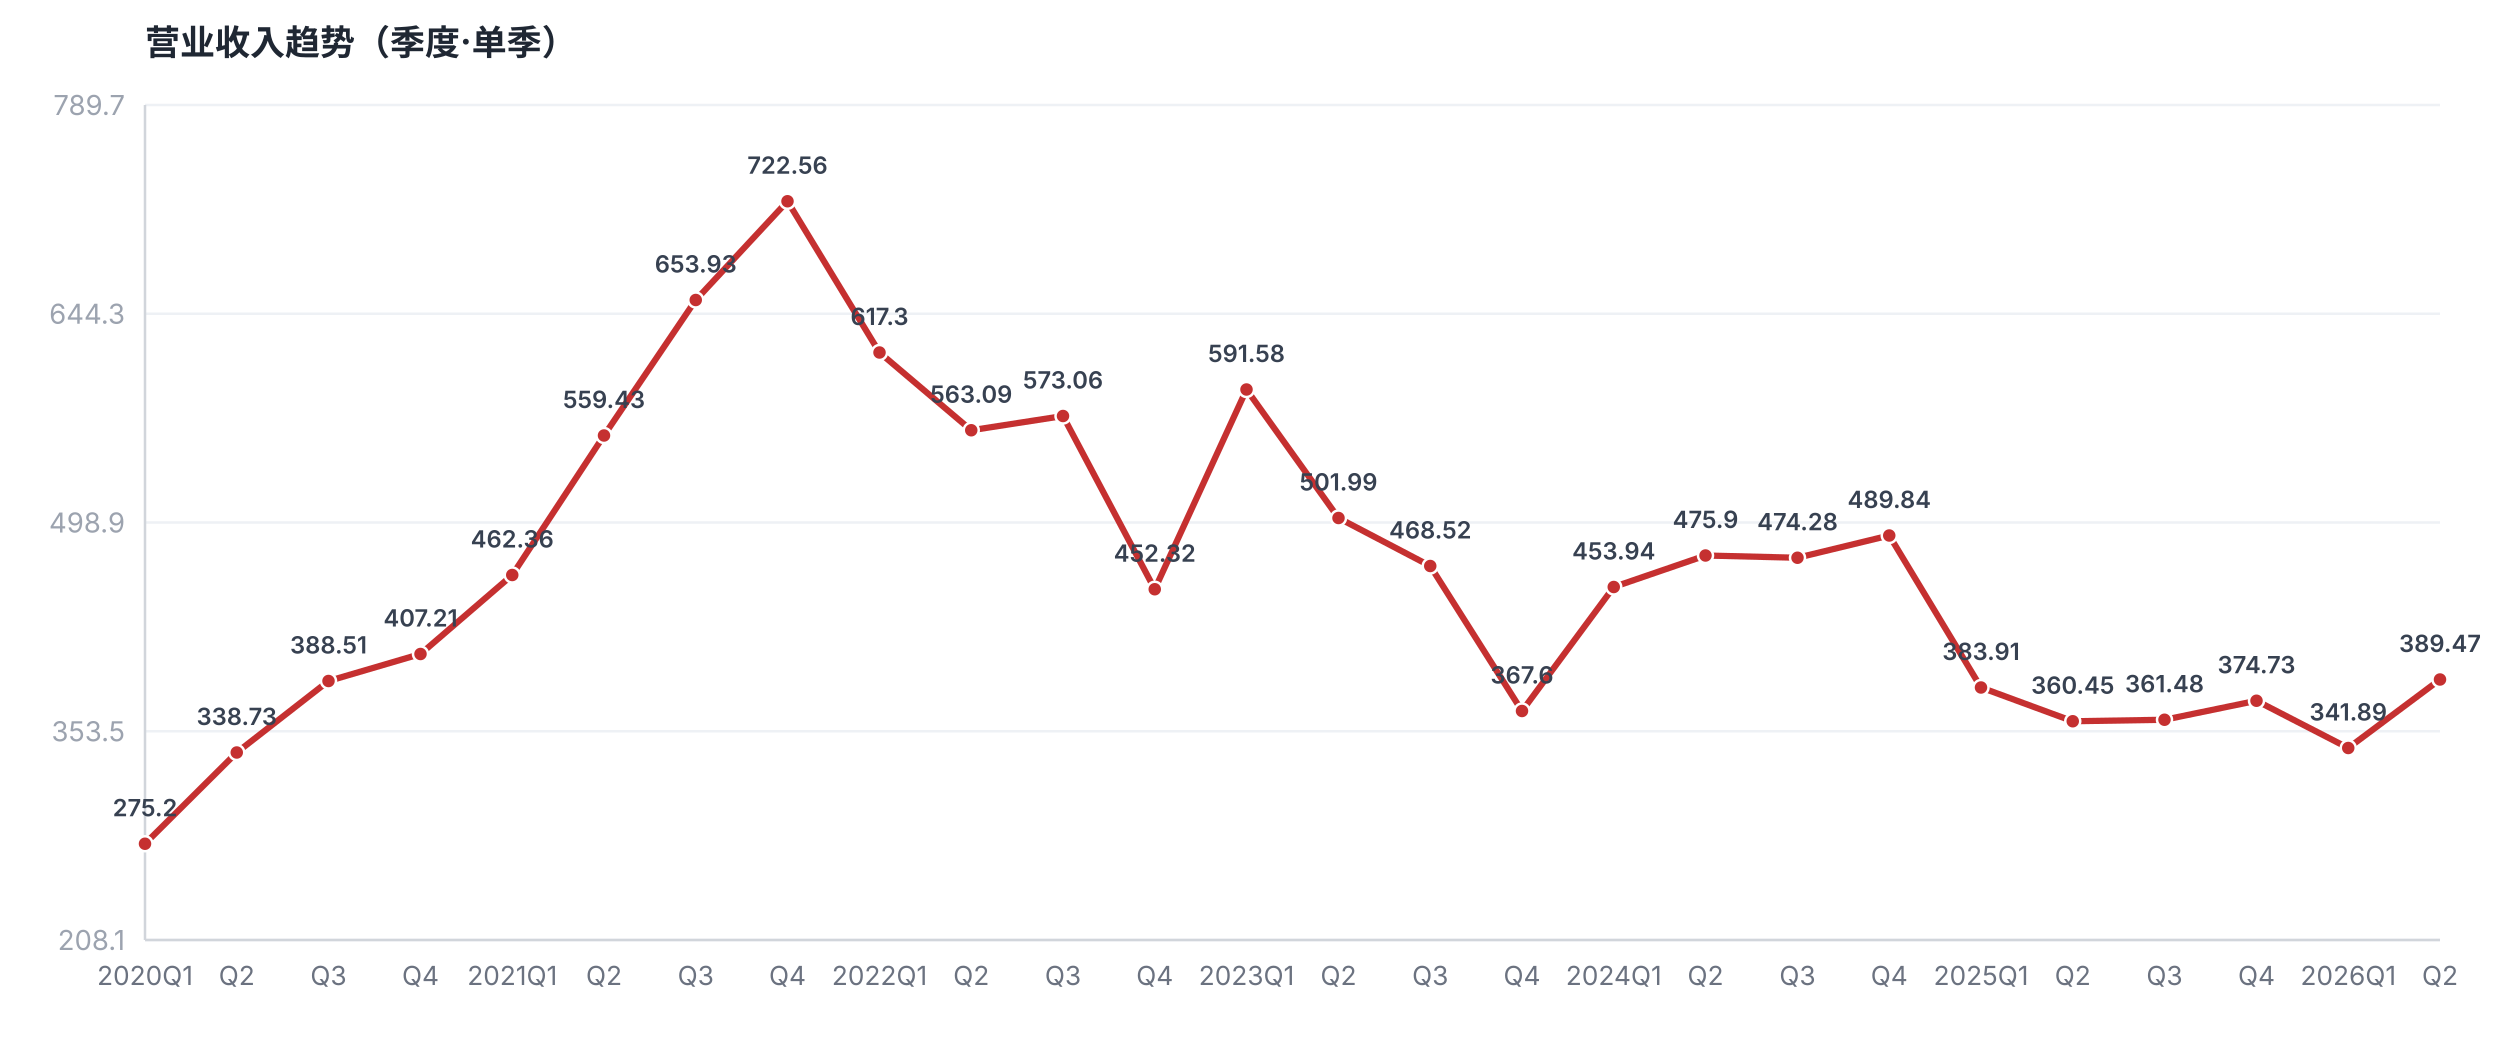
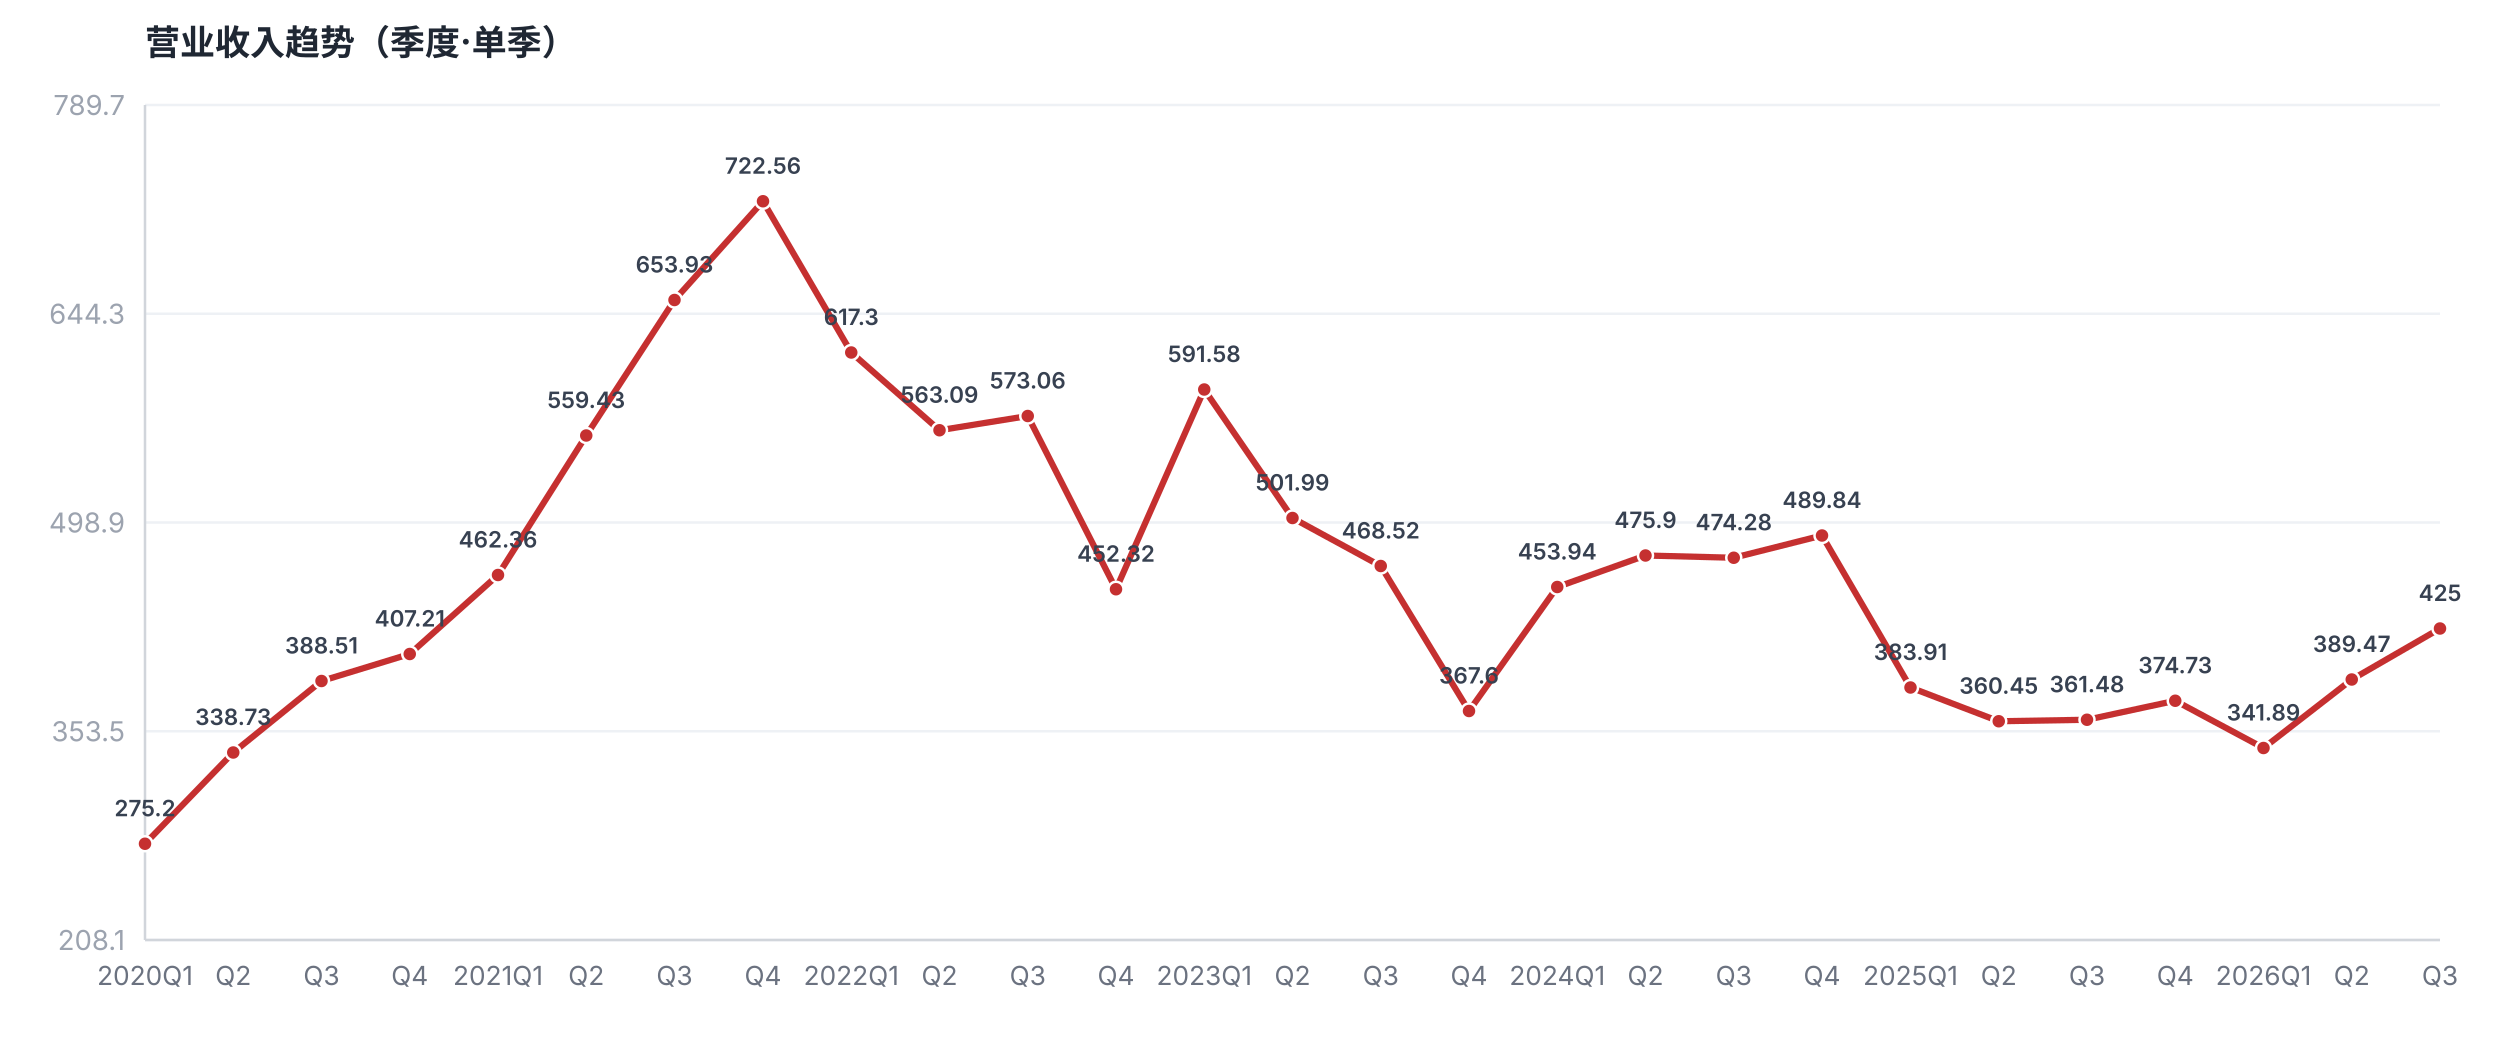
<svg xmlns="http://www.w3.org/2000/svg" viewBox="0 0 1000 420" font-family="-apple-system,Segoe UI,PingFang SC,sans-serif">
  <rect width="1000" height="420" fill="#ffffff" />
  <text x="58" y="22" fill="#1f2733" font-size="14" font-weight="700">营业收入趋势（季度·单季）</text>
  <line x1="58" y1="376.0" x2="976" y2="376.0" stroke="#eef1f5" />
  <text x="50" y="380.0" font-size="11" fill="#9ca3af" text-anchor="end">208.1</text>
  <line x1="58" y1="292.5" x2="976" y2="292.5" stroke="#eef1f5" />
  <text x="50" y="296.5" font-size="11" fill="#9ca3af" text-anchor="end">353.5</text>
  <line x1="58" y1="209.0" x2="976" y2="209.0" stroke="#eef1f5" />
  <text x="50" y="213.0" font-size="11" fill="#9ca3af" text-anchor="end">498.9</text>
  <line x1="58" y1="125.5" x2="976" y2="125.5" stroke="#eef1f5" />
  <text x="50" y="129.5" font-size="11" fill="#9ca3af" text-anchor="end">644.3</text>
  <line x1="58" y1="42.0" x2="976" y2="42.0" stroke="#eef1f5" />
  <text x="50" y="46.0" font-size="11" fill="#9ca3af" text-anchor="end">789.7</text>
  <line x1="58" y1="42" x2="58" y2="376" stroke="#d1d5db" />
  <line x1="58" y1="376" x2="976" y2="376" stroke="#d1d5db" />
  <text x="58.0" y="394.0" font-size="10.5" fill="#6b7280" text-anchor="middle">2020Q1</text>
-   <text x="94.7" y="394.0" font-size="10.5" fill="#6b7280" text-anchor="middle">Q2</text>
-   <text x="131.4" y="394.0" font-size="10.5" fill="#6b7280" text-anchor="middle">Q3</text>
-   <text x="168.2" y="394.0" font-size="10.5" fill="#6b7280" text-anchor="middle">Q4</text>
-   <text x="204.9" y="394.0" font-size="10.5" fill="#6b7280" text-anchor="middle">2021Q1</text>
-   <text x="241.6" y="394.0" font-size="10.5" fill="#6b7280" text-anchor="middle">Q2</text>
-   <text x="278.3" y="394.0" font-size="10.5" fill="#6b7280" text-anchor="middle">Q3</text>
-   <text x="315.0" y="394.0" font-size="10.5" fill="#6b7280" text-anchor="middle">Q4</text>
-   <text x="351.8" y="394.0" font-size="10.5" fill="#6b7280" text-anchor="middle">2022Q1</text>
-   <text x="388.5" y="394.0" font-size="10.5" fill="#6b7280" text-anchor="middle">Q2</text>
-   <text x="425.2" y="394.0" font-size="10.5" fill="#6b7280" text-anchor="middle">Q3</text>
-   <text x="461.9" y="394.0" font-size="10.5" fill="#6b7280" text-anchor="middle">Q4</text>
-   <text x="498.6" y="394.0" font-size="10.5" fill="#6b7280" text-anchor="middle">2023Q1</text>
-   <text x="535.4" y="394.0" font-size="10.5" fill="#6b7280" text-anchor="middle">Q2</text>
-   <text x="572.1" y="394.0" font-size="10.5" fill="#6b7280" text-anchor="middle">Q3</text>
-   <text x="608.8" y="394.0" font-size="10.5" fill="#6b7280" text-anchor="middle">Q4</text>
-   <text x="645.5" y="394.0" font-size="10.5" fill="#6b7280" text-anchor="middle">2024Q1</text>
-   <text x="682.2" y="394.0" font-size="10.5" fill="#6b7280" text-anchor="middle">Q2</text>
-   <text x="719.0" y="394.0" font-size="10.5" fill="#6b7280" text-anchor="middle">Q3</text>
-   <text x="755.7" y="394.0" font-size="10.5" fill="#6b7280" text-anchor="middle">Q4</text>
-   <text x="792.4" y="394.0" font-size="10.5" fill="#6b7280" text-anchor="middle">2025Q1</text>
-   <text x="829.1" y="394.0" font-size="10.5" fill="#6b7280" text-anchor="middle">Q2</text>
-   <text x="865.8" y="394.0" font-size="10.5" fill="#6b7280" text-anchor="middle">Q3</text>
-   <text x="902.6" y="394.0" font-size="10.5" fill="#6b7280" text-anchor="middle">Q4</text>
-   <text x="939.3" y="394.0" font-size="10.5" fill="#6b7280" text-anchor="middle">2026Q1</text>
-   <text x="976.0" y="394.0" font-size="10.5" fill="#6b7280" text-anchor="middle">Q2</text>
-   <path d="M58.0 337.5 L94.7 301.0 L131.4 272.4 L168.2 261.6 L204.9 230.0 L241.6 174.2 L278.3 120.0 L315.0 80.5 L351.8 141.0 L388.5 172.1 L425.2 166.4 L461.9 235.7 L498.6 155.8 L535.4 207.2 L572.1 226.4 L608.8 284.4 L645.5 234.8 L682.2 222.2 L719.0 223.1 L755.7 214.2 L792.4 275.0 L829.1 288.5 L865.8 287.9 L902.6 280.3 L939.3 299.2 L976.0 271.8" fill="none" stroke="#c53030" stroke-width="2.5" />
+   <text x="93.3" y="394.0" font-size="10.5" fill="#6b7280" text-anchor="middle">Q2</text>
+   <text x="128.6" y="394.0" font-size="10.5" fill="#6b7280" text-anchor="middle">Q3</text>
+   <text x="163.9" y="394.0" font-size="10.5" fill="#6b7280" text-anchor="middle">Q4</text>
+   <text x="199.2" y="394.0" font-size="10.5" fill="#6b7280" text-anchor="middle">2021Q1</text>
+   <text x="234.5" y="394.0" font-size="10.5" fill="#6b7280" text-anchor="middle">Q2</text>
+   <text x="269.8" y="394.0" font-size="10.5" fill="#6b7280" text-anchor="middle">Q3</text>
+   <text x="305.2" y="394.0" font-size="10.5" fill="#6b7280" text-anchor="middle">Q4</text>
+   <text x="340.5" y="394.0" font-size="10.5" fill="#6b7280" text-anchor="middle">2022Q1</text>
+   <text x="375.8" y="394.0" font-size="10.5" fill="#6b7280" text-anchor="middle">Q2</text>
+   <text x="411.1" y="394.0" font-size="10.5" fill="#6b7280" text-anchor="middle">Q3</text>
+   <text x="446.4" y="394.0" font-size="10.5" fill="#6b7280" text-anchor="middle">Q4</text>
+   <text x="481.7" y="394.0" font-size="10.5" fill="#6b7280" text-anchor="middle">2023Q1</text>
+   <text x="517.0" y="394.0" font-size="10.5" fill="#6b7280" text-anchor="middle">Q2</text>
+   <text x="552.3" y="394.0" font-size="10.5" fill="#6b7280" text-anchor="middle">Q3</text>
+   <text x="587.6" y="394.0" font-size="10.5" fill="#6b7280" text-anchor="middle">Q4</text>
+   <text x="622.9" y="394.0" font-size="10.5" fill="#6b7280" text-anchor="middle">2024Q1</text>
+   <text x="658.2" y="394.0" font-size="10.5" fill="#6b7280" text-anchor="middle">Q2</text>
+   <text x="693.5" y="394.0" font-size="10.5" fill="#6b7280" text-anchor="middle">Q3</text>
+   <text x="728.8" y="394.0" font-size="10.5" fill="#6b7280" text-anchor="middle">Q4</text>
+   <text x="764.2" y="394.0" font-size="10.5" fill="#6b7280" text-anchor="middle">2025Q1</text>
+   <text x="799.5" y="394.0" font-size="10.5" fill="#6b7280" text-anchor="middle">Q2</text>
+   <text x="834.8" y="394.0" font-size="10.5" fill="#6b7280" text-anchor="middle">Q3</text>
+   <text x="870.1" y="394.0" font-size="10.5" fill="#6b7280" text-anchor="middle">Q4</text>
+   <text x="905.4" y="394.0" font-size="10.5" fill="#6b7280" text-anchor="middle">2026Q1</text>
+   <text x="940.7" y="394.0" font-size="10.5" fill="#6b7280" text-anchor="middle">Q2</text>
+   <text x="976.0" y="394.0" font-size="10.5" fill="#6b7280" text-anchor="middle">Q3</text>
+   <path d="M58.0 337.5 L93.3 301.0 L128.6 272.4 L163.9 261.6 L199.2 230.0 L234.5 174.2 L269.8 120.0 L305.2 80.5 L340.5 141.0 L375.8 172.1 L411.1 166.4 L446.4 235.7 L481.7 155.8 L517.0 207.2 L552.3 226.4 L587.6 284.4 L622.9 234.8 L658.2 222.2 L693.5 223.1 L728.8 214.2 L764.2 275.0 L799.5 288.5 L834.8 287.9 L870.1 280.3 L905.4 299.2 L940.7 271.8 L976.0 251.4" fill="none" stroke="#c53030" stroke-width="2.5" />
  <circle cx="58.0" cy="337.5" r="3" fill="#c53030" stroke="#fff" stroke-width="1" />
-   <text x="58.0" y="326.5" font-size="9.5" font-weight="600" fill="#374151" text-anchor="middle">275.2</text>
-   <circle cx="94.7" cy="301.0" r="3" fill="#c53030" stroke="#fff" stroke-width="1" />
-   <text x="94.7" y="290.0" font-size="9.5" font-weight="600" fill="#374151" text-anchor="middle">338.73</text>
-   <circle cx="131.4" cy="272.4" r="3" fill="#c53030" stroke="#fff" stroke-width="1" />
-   <text x="131.4" y="261.4" font-size="9.5" font-weight="600" fill="#374151" text-anchor="middle">388.51</text>
-   <circle cx="168.2" cy="261.6" r="3" fill="#c53030" stroke="#fff" stroke-width="1" />
-   <text x="168.2" y="250.6" font-size="9.5" font-weight="600" fill="#374151" text-anchor="middle">407.21</text>
-   <circle cx="204.9" cy="230.0" r="3" fill="#c53030" stroke="#fff" stroke-width="1" />
-   <text x="204.9" y="219.0" font-size="9.5" font-weight="600" fill="#374151" text-anchor="middle">462.36</text>
-   <circle cx="241.6" cy="174.2" r="3" fill="#c53030" stroke="#fff" stroke-width="1" />
-   <text x="241.6" y="163.2" font-size="9.5" font-weight="600" fill="#374151" text-anchor="middle">559.43</text>
-   <circle cx="278.3" cy="120.0" r="3" fill="#c53030" stroke="#fff" stroke-width="1" />
-   <text x="278.3" y="109.0" font-size="9.5" font-weight="600" fill="#374151" text-anchor="middle">653.93</text>
-   <circle cx="315.0" cy="80.5" r="3" fill="#c53030" stroke="#fff" stroke-width="1" />
-   <text x="315.0" y="69.5" font-size="9.5" font-weight="600" fill="#374151" text-anchor="middle">722.56</text>
-   <circle cx="351.8" cy="141.0" r="3" fill="#c53030" stroke="#fff" stroke-width="1" />
-   <text x="351.8" y="130.0" font-size="9.5" font-weight="600" fill="#374151" text-anchor="middle">617.3</text>
-   <circle cx="388.5" cy="172.1" r="3" fill="#c53030" stroke="#fff" stroke-width="1" />
-   <text x="388.5" y="161.1" font-size="9.5" font-weight="600" fill="#374151" text-anchor="middle">563.09</text>
-   <circle cx="425.2" cy="166.4" r="3" fill="#c53030" stroke="#fff" stroke-width="1" />
-   <text x="425.2" y="155.4" font-size="9.5" font-weight="600" fill="#374151" text-anchor="middle">573.06</text>
-   <circle cx="461.9" cy="235.7" r="3" fill="#c53030" stroke="#fff" stroke-width="1" />
-   <text x="461.9" y="224.7" font-size="9.5" font-weight="600" fill="#374151" text-anchor="middle">452.32</text>
-   <circle cx="498.6" cy="155.8" r="3" fill="#c53030" stroke="#fff" stroke-width="1" />
-   <text x="498.6" y="144.8" font-size="9.5" font-weight="600" fill="#374151" text-anchor="middle">591.58</text>
-   <circle cx="535.4" cy="207.2" r="3" fill="#c53030" stroke="#fff" stroke-width="1" />
-   <text x="535.4" y="196.2" font-size="9.5" font-weight="600" fill="#374151" text-anchor="middle">501.99</text>
-   <circle cx="572.1" cy="226.4" r="3" fill="#c53030" stroke="#fff" stroke-width="1" />
-   <text x="572.1" y="215.4" font-size="9.5" font-weight="600" fill="#374151" text-anchor="middle">468.52</text>
-   <circle cx="608.8" cy="284.4" r="3" fill="#c53030" stroke="#fff" stroke-width="1" />
-   <text x="608.8" y="273.4" font-size="9.5" font-weight="600" fill="#374151" text-anchor="middle">367.6</text>
-   <circle cx="645.5" cy="234.8" r="3" fill="#c53030" stroke="#fff" stroke-width="1" />
-   <text x="645.5" y="223.8" font-size="9.5" font-weight="600" fill="#374151" text-anchor="middle">453.94</text>
-   <circle cx="682.2" cy="222.2" r="3" fill="#c53030" stroke="#fff" stroke-width="1" />
-   <text x="682.2" y="211.2" font-size="9.5" font-weight="600" fill="#374151" text-anchor="middle">475.9</text>
-   <circle cx="719.0" cy="223.1" r="3" fill="#c53030" stroke="#fff" stroke-width="1" />
-   <text x="719.0" y="212.1" font-size="9.5" font-weight="600" fill="#374151" text-anchor="middle">474.28</text>
-   <circle cx="755.7" cy="214.2" r="3" fill="#c53030" stroke="#fff" stroke-width="1" />
-   <text x="755.7" y="203.2" font-size="9.5" font-weight="600" fill="#374151" text-anchor="middle">489.84</text>
-   <circle cx="792.4" cy="275.0" r="3" fill="#c53030" stroke="#fff" stroke-width="1" />
-   <text x="792.4" y="264.0" font-size="9.5" font-weight="600" fill="#374151" text-anchor="middle">383.91</text>
-   <circle cx="829.1" cy="288.5" r="3" fill="#c53030" stroke="#fff" stroke-width="1" />
-   <text x="829.1" y="277.5" font-size="9.5" font-weight="600" fill="#374151" text-anchor="middle">360.45</text>
-   <circle cx="865.8" cy="287.9" r="3" fill="#c53030" stroke="#fff" stroke-width="1" />
-   <text x="865.8" y="276.9" font-size="9.5" font-weight="600" fill="#374151" text-anchor="middle">361.48</text>
-   <circle cx="902.6" cy="280.3" r="3" fill="#c53030" stroke="#fff" stroke-width="1" />
-   <text x="902.6" y="269.3" font-size="9.5" font-weight="600" fill="#374151" text-anchor="middle">374.73</text>
-   <circle cx="939.3" cy="299.2" r="3" fill="#c53030" stroke="#fff" stroke-width="1" />
-   <text x="939.3" y="288.2" font-size="9.5" font-weight="600" fill="#374151" text-anchor="middle">341.89</text>
-   <circle cx="976.0" cy="271.8" r="3" fill="#c53030" stroke="#fff" stroke-width="1" />
-   <text x="976.0" y="260.8" font-size="9.5" font-weight="600" fill="#374151" text-anchor="middle">389.47</text>
+   <text x="58.0" y="326.5" font-size="9" font-weight="600" fill="#374151" text-anchor="middle">275.2</text>
+   <circle cx="93.3" cy="301.0" r="3" fill="#c53030" stroke="#fff" stroke-width="1" />
+   <text x="93.3" y="290.0" font-size="9" font-weight="600" fill="#374151" text-anchor="middle">338.73</text>
+   <circle cx="128.6" cy="272.4" r="3" fill="#c53030" stroke="#fff" stroke-width="1" />
+   <text x="128.6" y="261.4" font-size="9" font-weight="600" fill="#374151" text-anchor="middle">388.51</text>
+   <circle cx="163.9" cy="261.6" r="3" fill="#c53030" stroke="#fff" stroke-width="1" />
+   <text x="163.9" y="250.6" font-size="9" font-weight="600" fill="#374151" text-anchor="middle">407.21</text>
+   <circle cx="199.2" cy="230.0" r="3" fill="#c53030" stroke="#fff" stroke-width="1" />
+   <text x="199.2" y="219.0" font-size="9" font-weight="600" fill="#374151" text-anchor="middle">462.36</text>
+   <circle cx="234.5" cy="174.2" r="3" fill="#c53030" stroke="#fff" stroke-width="1" />
+   <text x="234.5" y="163.2" font-size="9" font-weight="600" fill="#374151" text-anchor="middle">559.43</text>
+   <circle cx="269.8" cy="120.0" r="3" fill="#c53030" stroke="#fff" stroke-width="1" />
+   <text x="269.8" y="109.0" font-size="9" font-weight="600" fill="#374151" text-anchor="middle">653.93</text>
+   <circle cx="305.2" cy="80.5" r="3" fill="#c53030" stroke="#fff" stroke-width="1" />
+   <text x="305.2" y="69.5" font-size="9" font-weight="600" fill="#374151" text-anchor="middle">722.56</text>
+   <circle cx="340.5" cy="141.0" r="3" fill="#c53030" stroke="#fff" stroke-width="1" />
+   <text x="340.5" y="130.0" font-size="9" font-weight="600" fill="#374151" text-anchor="middle">617.3</text>
+   <circle cx="375.8" cy="172.1" r="3" fill="#c53030" stroke="#fff" stroke-width="1" />
+   <text x="375.8" y="161.1" font-size="9" font-weight="600" fill="#374151" text-anchor="middle">563.09</text>
+   <circle cx="411.1" cy="166.4" r="3" fill="#c53030" stroke="#fff" stroke-width="1" />
+   <text x="411.1" y="155.4" font-size="9" font-weight="600" fill="#374151" text-anchor="middle">573.06</text>
+   <circle cx="446.4" cy="235.7" r="3" fill="#c53030" stroke="#fff" stroke-width="1" />
+   <text x="446.4" y="224.7" font-size="9" font-weight="600" fill="#374151" text-anchor="middle">452.32</text>
+   <circle cx="481.7" cy="155.8" r="3" fill="#c53030" stroke="#fff" stroke-width="1" />
+   <text x="481.7" y="144.8" font-size="9" font-weight="600" fill="#374151" text-anchor="middle">591.58</text>
+   <circle cx="517.0" cy="207.2" r="3" fill="#c53030" stroke="#fff" stroke-width="1" />
+   <text x="517.0" y="196.2" font-size="9" font-weight="600" fill="#374151" text-anchor="middle">501.99</text>
+   <circle cx="552.3" cy="226.4" r="3" fill="#c53030" stroke="#fff" stroke-width="1" />
+   <text x="552.3" y="215.4" font-size="9" font-weight="600" fill="#374151" text-anchor="middle">468.52</text>
+   <circle cx="587.6" cy="284.4" r="3" fill="#c53030" stroke="#fff" stroke-width="1" />
+   <text x="587.6" y="273.4" font-size="9" font-weight="600" fill="#374151" text-anchor="middle">367.6</text>
+   <circle cx="622.9" cy="234.8" r="3" fill="#c53030" stroke="#fff" stroke-width="1" />
+   <text x="622.9" y="223.8" font-size="9" font-weight="600" fill="#374151" text-anchor="middle">453.94</text>
+   <circle cx="658.2" cy="222.2" r="3" fill="#c53030" stroke="#fff" stroke-width="1" />
+   <text x="658.2" y="211.2" font-size="9" font-weight="600" fill="#374151" text-anchor="middle">475.9</text>
+   <circle cx="693.5" cy="223.1" r="3" fill="#c53030" stroke="#fff" stroke-width="1" />
+   <text x="693.5" y="212.1" font-size="9" font-weight="600" fill="#374151" text-anchor="middle">474.28</text>
+   <circle cx="728.8" cy="214.2" r="3" fill="#c53030" stroke="#fff" stroke-width="1" />
+   <text x="728.8" y="203.2" font-size="9" font-weight="600" fill="#374151" text-anchor="middle">489.84</text>
+   <circle cx="764.2" cy="275.0" r="3" fill="#c53030" stroke="#fff" stroke-width="1" />
+   <text x="764.2" y="264.0" font-size="9" font-weight="600" fill="#374151" text-anchor="middle">383.91</text>
+   <circle cx="799.5" cy="288.5" r="3" fill="#c53030" stroke="#fff" stroke-width="1" />
+   <text x="799.5" y="277.5" font-size="9" font-weight="600" fill="#374151" text-anchor="middle">360.45</text>
+   <circle cx="834.8" cy="287.9" r="3" fill="#c53030" stroke="#fff" stroke-width="1" />
+   <text x="834.8" y="276.9" font-size="9" font-weight="600" fill="#374151" text-anchor="middle">361.48</text>
+   <circle cx="870.1" cy="280.3" r="3" fill="#c53030" stroke="#fff" stroke-width="1" />
+   <text x="870.1" y="269.3" font-size="9" font-weight="600" fill="#374151" text-anchor="middle">374.73</text>
+   <circle cx="905.4" cy="299.2" r="3" fill="#c53030" stroke="#fff" stroke-width="1" />
+   <text x="905.4" y="288.2" font-size="9" font-weight="600" fill="#374151" text-anchor="middle">341.89</text>
+   <circle cx="940.7" cy="271.8" r="3" fill="#c53030" stroke="#fff" stroke-width="1" />
+   <text x="940.7" y="260.8" font-size="9" font-weight="600" fill="#374151" text-anchor="middle">389.47</text>
+   <circle cx="976.0" cy="251.4" r="3" fill="#c53030" stroke="#fff" stroke-width="1" />
+   <text x="976.0" y="240.4" font-size="9" font-weight="600" fill="#374151" text-anchor="middle">425</text>
</svg>
